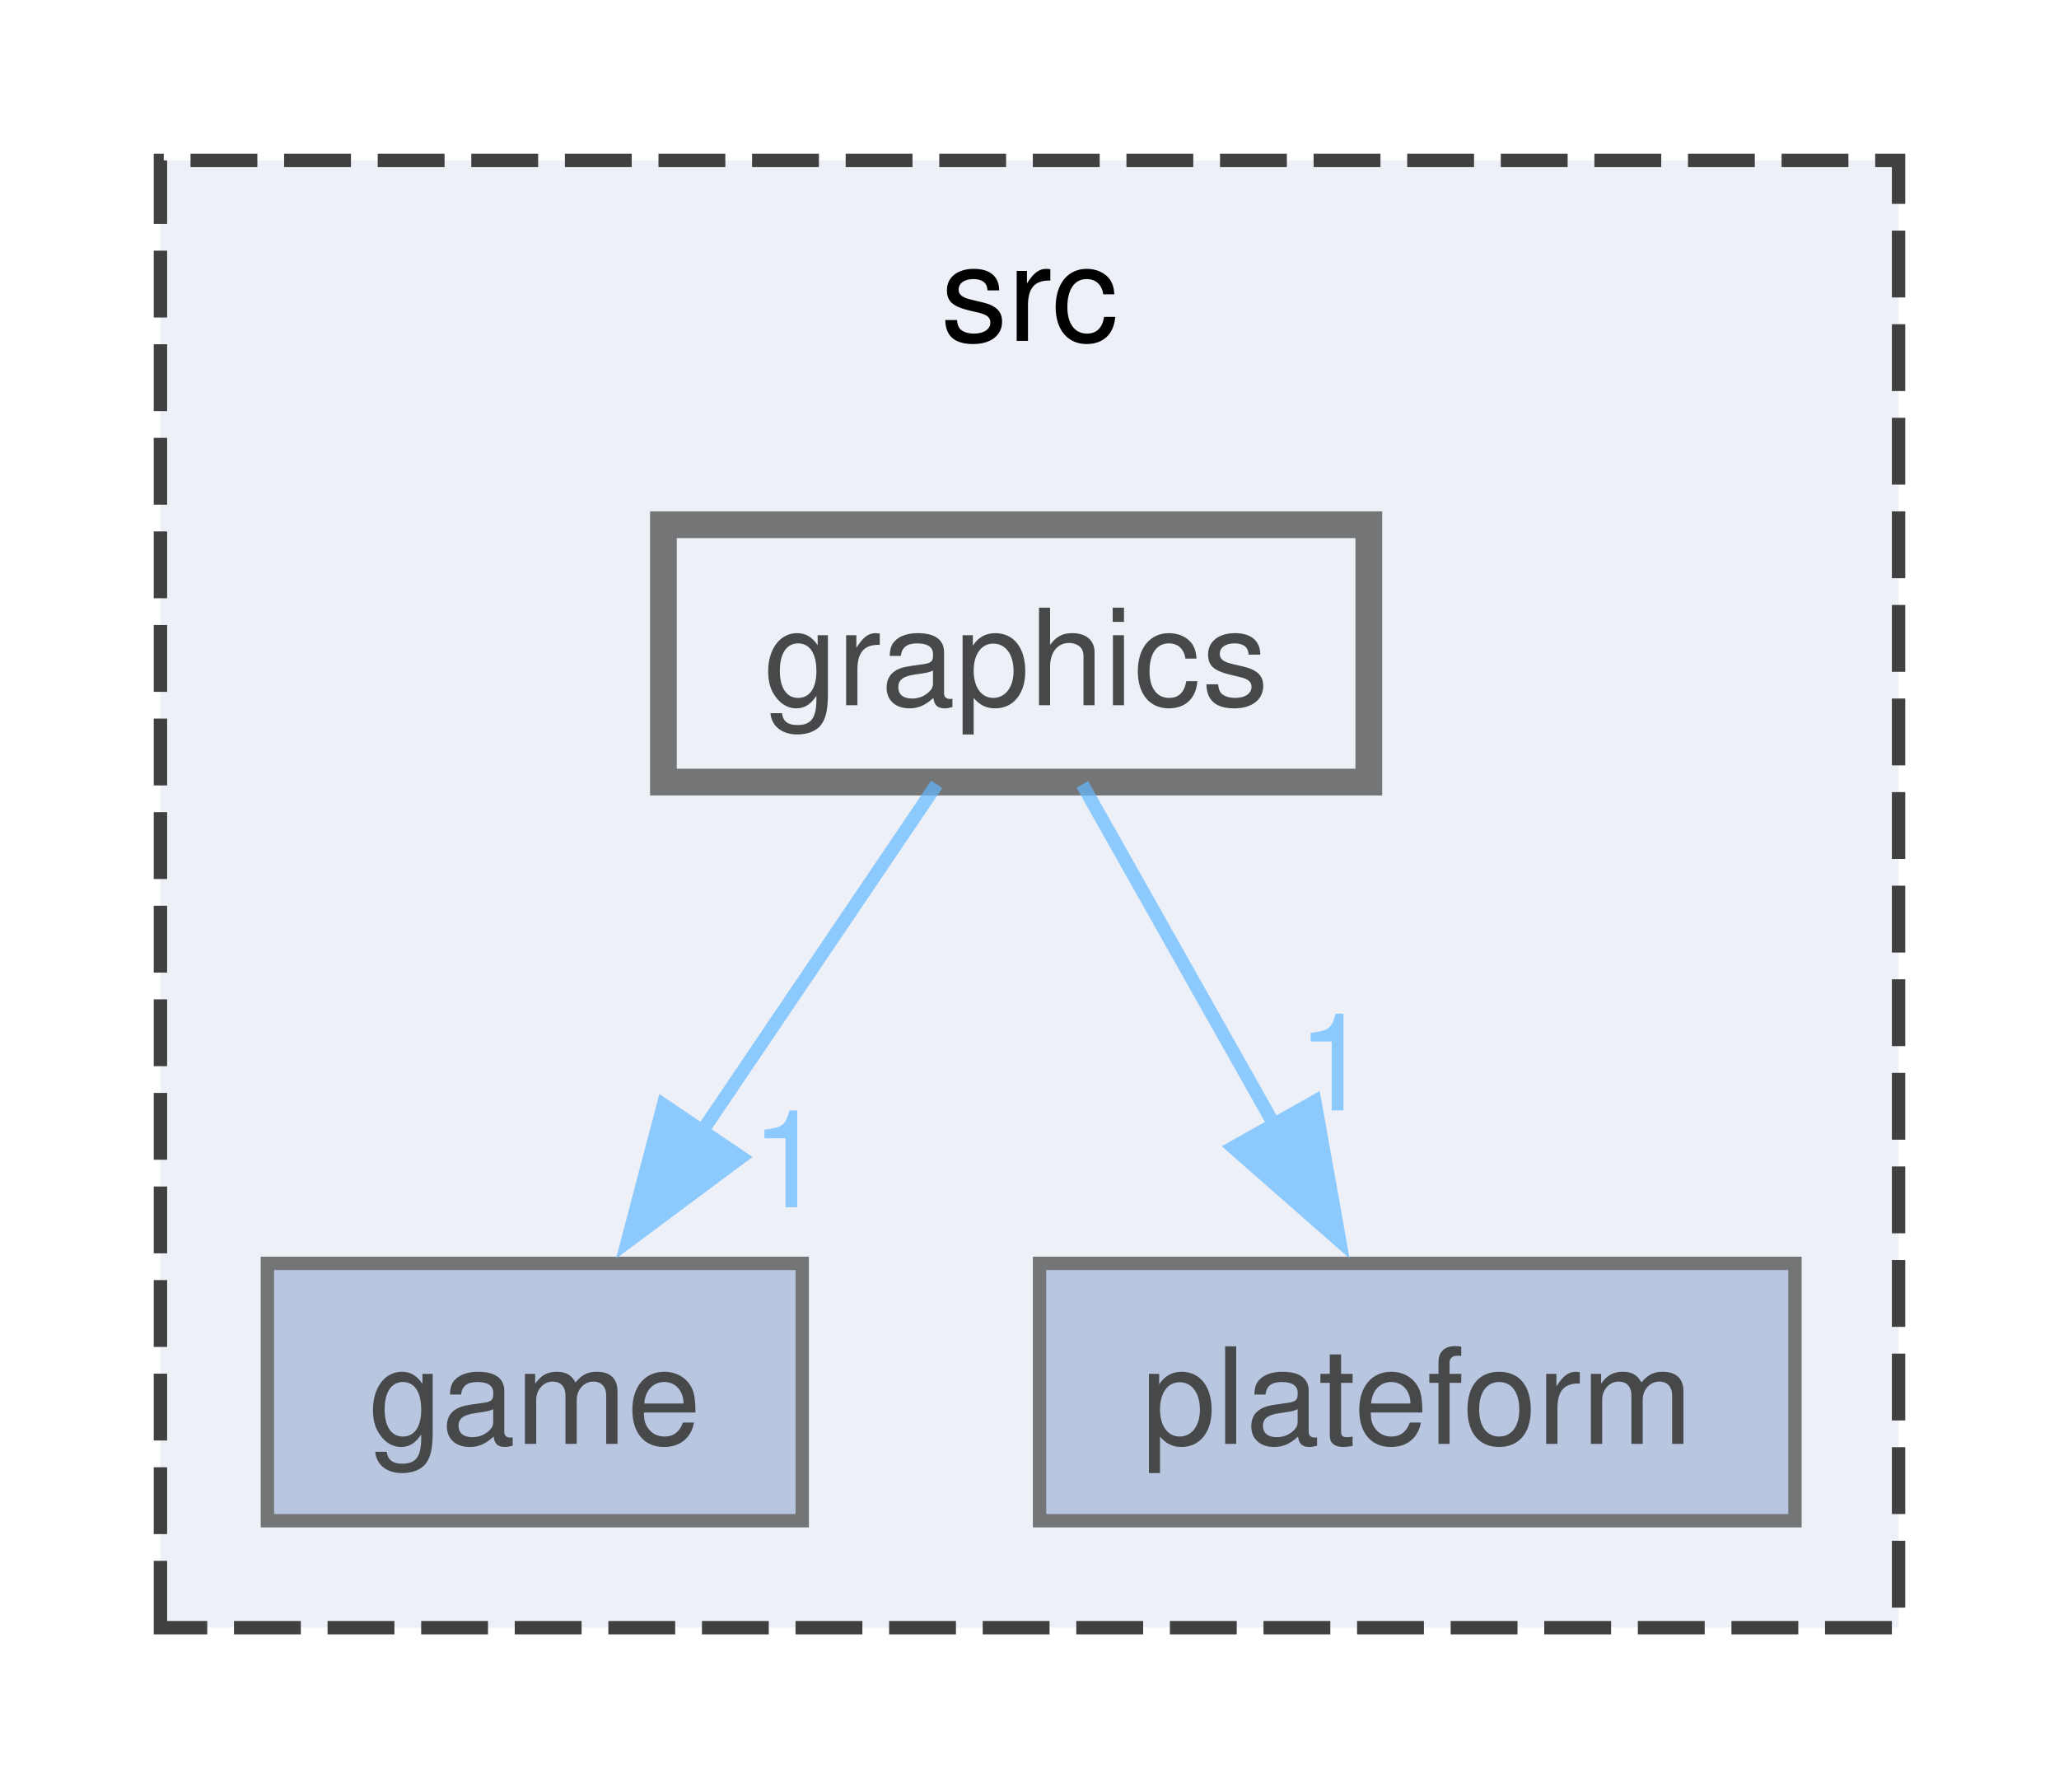
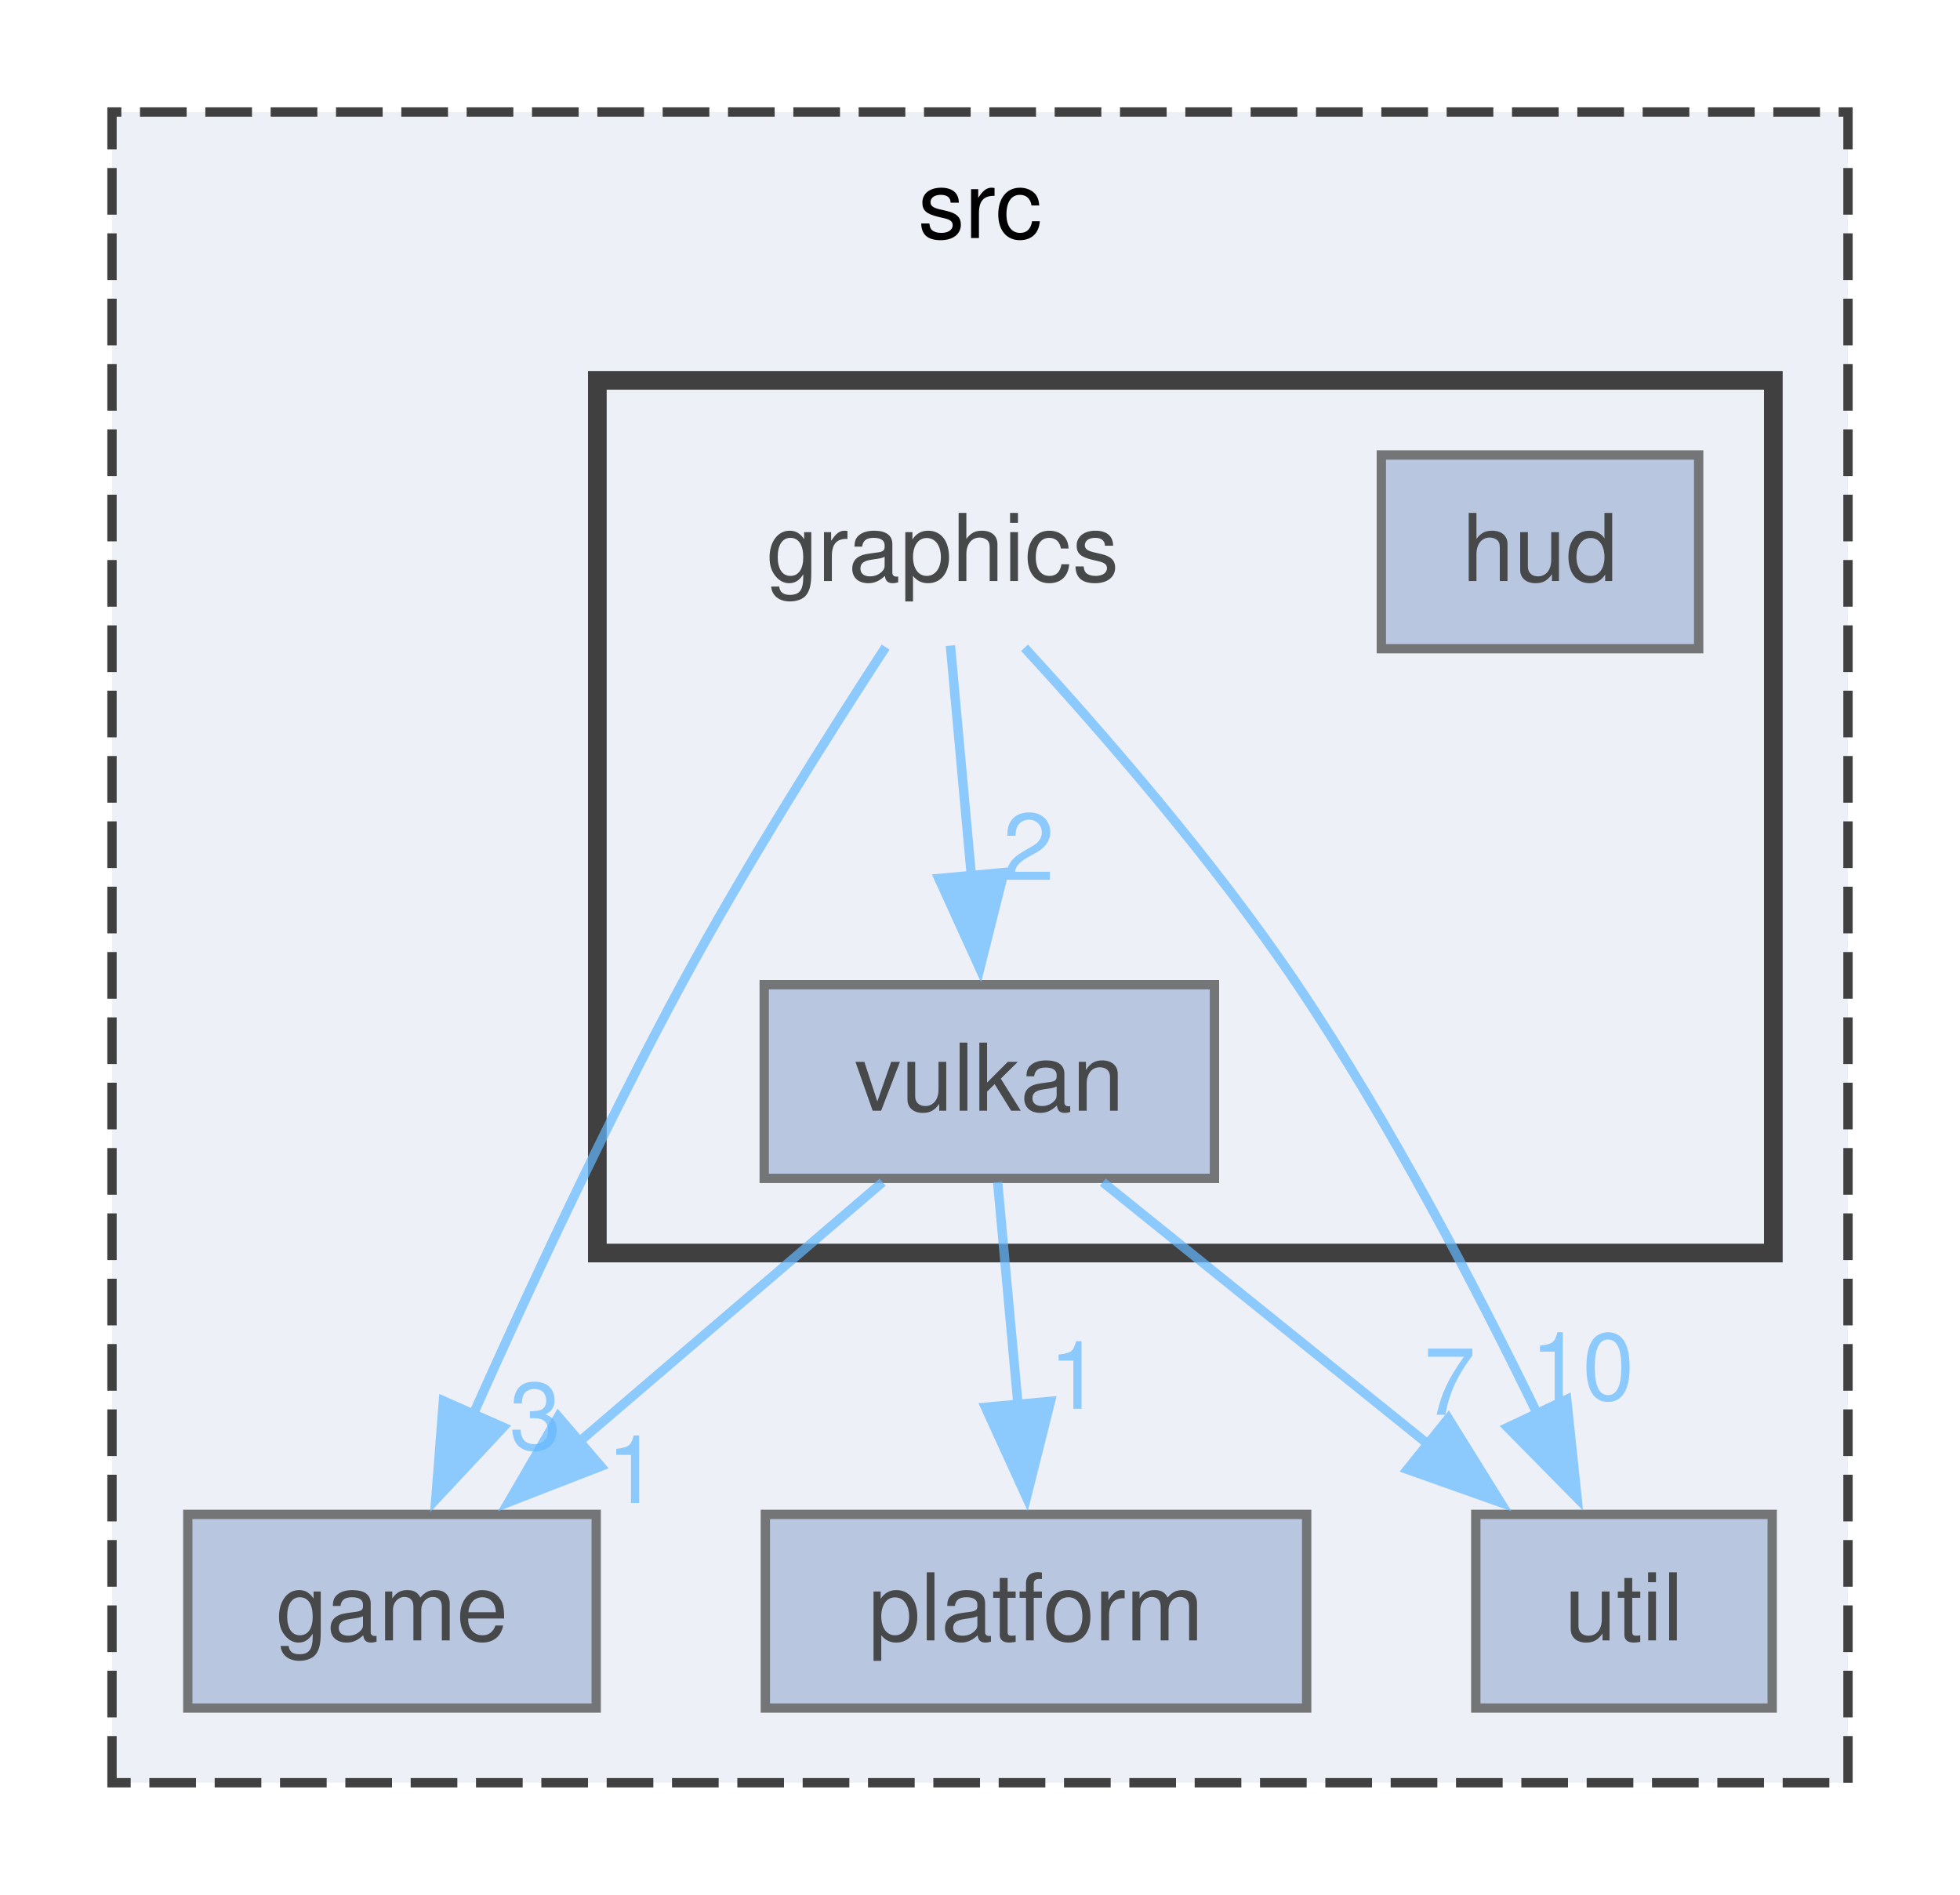
- <svg xmlns="http://www.w3.org/2000/svg" xmlns:xlink="http://www.w3.org/1999/xlink" width="154pt" height="134pt" viewBox="0.00 0.00 154.00 134.00">
+ <svg xmlns="http://www.w3.org/2000/svg" xmlns:xlink="http://www.w3.org/1999/xlink" width="210pt" height="203pt" viewBox="0.00 0.00 210.00 203.00">
  <svg id="main" version="1.1" xml:space="preserve">
    <style type="text/css">
.node, .edge {opacity: 0.7;}
.node.selected, .edge.selected {opacity: 1;}
.edge:hover path { stroke: red; }
.edge:hover polygon { stroke: red; fill: red; }
</style>
    <svg id="graph" class="graph">
-       <g id="graph0" class="graph" transform="scale(1 1) rotate(0) translate(4 129.75)">
+       <g id="graph0" class="graph" transform="scale(1 1) rotate(0) translate(4 199)">
        <g id="clust1" class="cluster">
          <g id="a_clust1">
            <a xlink:href="dir_68267d1309a1af8e8297ef4c3efbcdba.html" target="_top" xlink:title="src">
-               <polygon fill="#edf0f7" stroke="#404040" stroke-dasharray="5,2" points="8,-8 8,-117.75 138,-117.75 138,-8 8,-8" />
-               <text xml:space="preserve" text-anchor="middle" x="73" y="-104.25" font-family="Helvetica,sans-Serif" font-size="10.00">src</text>
+               <polygon fill="#edf0f7" stroke="#404040" stroke-dasharray="5,2" points="8,-8 8,-187 194,-187 194,-8 8,-8" />
+               <text xml:space="preserve" text-anchor="middle" x="101" y="-173.5" font-family="Helvetica,sans-Serif" font-size="10.00">src</text>
+             </a>
+           </g>
+         </g>
+         <g id="clust2" class="cluster">
+           <g id="a_clust2">
+             <a xlink:href="dir_560415a5d2bc4999842279f4fc1debef.html" target="_top">
+               <polygon fill="#edf0f7" stroke="#404040" stroke-width="2" points="60,-64.75 60,-158.25 186,-158.25 186,-64.75 60,-64.75" />
            </a>
          </g>
        </g>
        <g id="node1" class="node">
          <g id="a_node1">
            <a xlink:href="dir_1699be727a800b1d059c6f7f2b91d2ee.html" target="_top" xlink:title="game">
-               <polygon fill="#a2b4d6" stroke="#404040" points="56,-35.25 16,-35.25 16,-16 56,-16 56,-35.25" />
-               <text xml:space="preserve" text-anchor="middle" x="36" y="-21.75" font-family="Helvetica,sans-Serif" font-size="10.00">game</text>
+               <polygon fill="#a2b4d6" stroke="#404040" points="59.88,-36.75 16.12,-36.75 16.12,-16 59.88,-16 59.88,-36.75" />
+               <text xml:space="preserve" text-anchor="middle" x="38" y="-23.25" font-family="Helvetica,sans-Serif" font-size="10.00">game</text>
            </a>
          </g>
        </g>
        <g id="node2" class="node">
          <g id="a_node2">
-             <a xlink:href="dir_27b4b50c90287fea0dfbde3e8768eb0d.html" target="_top" xlink:title="plateform">
-               <polygon fill="#a2b4d6" stroke="#404040" points="130.25,-35.25 73.75,-35.25 73.75,-16 130.25,-16 130.25,-35.25" />
-               <text xml:space="preserve" text-anchor="middle" x="102" y="-21.75" font-family="Helvetica,sans-Serif" font-size="10.00">plateform</text>
+             <a xlink:href="dir_b7878ad5ecbf2506f4125b9d34c97e45.html" target="_top" xlink:title="util">
+               <polygon fill="#a2b4d6" stroke="#404040" points="185.88,-36.75 154.12,-36.75 154.12,-16 185.88,-16 185.88,-36.75" />
+               <text xml:space="preserve" text-anchor="middle" x="170" y="-23.25" font-family="Helvetica,sans-Serif" font-size="10.00">util</text>
            </a>
          </g>
        </g>
        <g id="node3" class="node">
          <g id="a_node3">
-             <a xlink:href="dir_560415a5d2bc4999842279f4fc1debef.html" target="_top" xlink:title="graphics">
-               <polygon fill="#edf0f7" stroke="#404040" stroke-width="2" points="98.38,-90.5 45.62,-90.5 45.62,-71.25 98.38,-71.25 98.38,-90.5" />
-               <text xml:space="preserve" text-anchor="middle" x="72" y="-77" font-family="Helvetica,sans-Serif" font-size="10.00">graphics</text>
+             <a xlink:href="dir_4b68c2fef3e151b6b93d5e93b14f1857.html" target="_top" xlink:title="platform">
+               <polygon fill="#a2b4d6" stroke="#404040" points="136,-36.75 78,-36.75 78,-16 136,-16 136,-36.75" />
+               <text xml:space="preserve" text-anchor="middle" x="107" y="-23.25" font-family="Helvetica,sans-Serif" font-size="10.00">platform</text>
+             </a>
+           </g>
+         </g>
+         <g id="node4" class="node">
+           <text xml:space="preserve" text-anchor="middle" x="97" y="-136.75" font-family="Helvetica,sans-Serif" font-size="10.00">graphics</text>
+         </g>
+         <g id="edge2" class="edge">
+           <g id="a_edge2">
+             <a xlink:href="dir_000001_000000.html" target="_top">
+               <path fill="none" stroke="#63b8ff" d="M90.89,-129.67C84.99,-120.63 75.96,-106.37 69,-93.5 60.79,-78.32 52.55,-60.58 46.63,-47.31" />
+               <polygon fill="#63b8ff" stroke="#63b8ff" points="49.92,-46.09 42.69,-38.35 43.51,-48.91 49.92,-46.09" />
+             </a>
+           </g>
+           <g id="a_edge2-headlabel">
+             <a xlink:href="dir_000001_000000.html" target="_top" xlink:title="3">
+               <text xml:space="preserve" text-anchor="middle" x="53.35" y="-43.73" font-family="Helvetica,sans-Serif" font-size="10.00" fill="#63b8ff">3</text>
+             </a>
+           </g>
+         </g>
+         <g id="edge3" class="edge">
+           <g id="a_edge3">
+             <a xlink:href="dir_000001_000005.html" target="_top">
+               <path fill="none" stroke="#63b8ff" d="M105.77,-129.6C113.9,-120.74 126.06,-106.8 135,-93.5 144.97,-78.68 154.32,-60.7 160.85,-47.24" />
+               <polygon fill="#63b8ff" stroke="#63b8ff" points="163.86,-49.06 164.97,-38.52 157.53,-46.07 163.86,-49.06" />
+             </a>
+           </g>
+           <g id="a_edge3-headlabel">
+             <a xlink:href="dir_000001_000005.html" target="_top" xlink:title="10">
+               <text xml:space="preserve" text-anchor="middle" x="165.54" y="-49.03" font-family="Helvetica,sans-Serif" font-size="10.00" fill="#63b8ff">10</text>
+             </a>
+           </g>
+         </g>
+         <g id="node6" class="node">
+           <g id="a_node6">
+             <a xlink:href="dir_0bc3596c2139e6a58595d547fb9aac89.html" target="_top" xlink:title="vulkan">
+               <polygon fill="#a2b4d6" stroke="#404040" points="126.12,-93.5 77.88,-93.5 77.88,-72.75 126.12,-72.75 126.12,-93.5" />
+               <text xml:space="preserve" text-anchor="middle" x="102" y="-80" font-family="Helvetica,sans-Serif" font-size="10.00">vulkan</text>
            </a>
          </g>
        </g>
        <g id="edge1" class="edge">
          <g id="a_edge1">
-             <a xlink:href="dir_000001_000000.html" target="_top">
-               <path fill="none" stroke="#63b8ff" d="M66.06,-71.08C61.29,-64.03 54.44,-53.9 48.48,-45.08" />
-               <polygon fill="#63b8ff" stroke="#63b8ff" points="51.42,-43.19 42.92,-36.86 45.62,-47.11 51.42,-43.19" />
+             <a xlink:href="dir_000001_000006.html" target="_top">
+               <path fill="none" stroke="#63b8ff" d="M97.83,-129.83C98.44,-123.06 99.32,-113.52 100.1,-104.91" />
+               <polygon fill="#63b8ff" stroke="#63b8ff" points="103.56,-105.52 100.98,-95.24 96.59,-104.88 103.56,-105.52" />
            </a>
          </g>
          <g id="a_edge1-headlabel">
-             <a xlink:href="dir_000001_000000.html" target="_top" xlink:title="1">
-               <text xml:space="preserve" text-anchor="middle" x="54.94" y="-39.45" font-family="Helvetica,sans-Serif" font-size="10.00" fill="#63b8ff">1</text>
+             <a xlink:href="dir_000001_000006.html" target="_top" xlink:title="2">
+               <text xml:space="preserve" text-anchor="middle" x="106.2" y="-104.72" font-family="Helvetica,sans-Serif" font-size="10.00" fill="#63b8ff">2</text>
            </a>
          </g>
        </g>
-         <g id="edge2" class="edge">
-           <g id="a_edge2">
-             <a xlink:href="dir_000001_000002.html" target="_top">
-               <path fill="none" stroke="#63b8ff" d="M76.95,-71.08C80.88,-64.11 86.51,-54.12 91.44,-45.37" />
-               <polygon fill="#63b8ff" stroke="#63b8ff" points="94.34,-47.36 96.2,-36.93 88.24,-43.92 94.34,-47.36" />
+         <g id="node5" class="node">
+           <g id="a_node5">
+             <a xlink:href="dir_a817470f0de3adabf9de68029af8bbc3.html" target="_top" xlink:title="hud">
+               <polygon fill="#a2b4d6" stroke="#404040" points="178,-150.25 144,-150.25 144,-129.5 178,-129.5 178,-150.25" />
+               <text xml:space="preserve" text-anchor="middle" x="161" y="-136.75" font-family="Helvetica,sans-Serif" font-size="10.00">hud</text>
            </a>
          </g>
-           <g id="a_edge2-headlabel">
-             <a xlink:href="dir_000001_000002.html" target="_top" xlink:title="1">
-               <text xml:space="preserve" text-anchor="middle" x="95.79" y="-46.69" font-family="Helvetica,sans-Serif" font-size="10.00" fill="#63b8ff">1</text>
+         </g>
+         <g id="edge4" class="edge">
+           <g id="a_edge4">
+             <a xlink:href="dir_000006_000000.html" target="_top">
+               <path fill="none" stroke="#63b8ff" d="M90.56,-72.34C81.55,-64.63 68.77,-53.7 58.07,-44.54" />
+               <polygon fill="#63b8ff" stroke="#63b8ff" points="60.37,-41.9 50.49,-38.06 55.82,-47.22 60.37,-41.9" />
+             </a>
+           </g>
+           <g id="a_edge4-headlabel">
+             <a xlink:href="dir_000006_000000.html" target="_top" xlink:title="1">
+               <text xml:space="preserve" text-anchor="middle" x="63.79" y="-37.97" font-family="Helvetica,sans-Serif" font-size="10.00" fill="#63b8ff">1</text>
+             </a>
+           </g>
+         </g>
+         <g id="edge6" class="edge">
+           <g id="a_edge6">
+             <a xlink:href="dir_000006_000005.html" target="_top">
+               <path fill="none" stroke="#63b8ff" d="M114.16,-72.34C123.83,-64.55 137.58,-53.47 149.02,-44.26" />
+               <polygon fill="#63b8ff" stroke="#63b8ff" points="151.18,-47.03 156.77,-38.03 146.79,-41.57 151.18,-47.03" />
+             </a>
+           </g>
+           <g id="a_edge6-headlabel">
+             <a xlink:href="dir_000006_000005.html" target="_top" xlink:title="7">
+               <text xml:space="preserve" text-anchor="middle" x="151.33" y="-47.42" font-family="Helvetica,sans-Serif" font-size="10.00" fill="#63b8ff">7</text>
+             </a>
+           </g>
+         </g>
+         <g id="edge5" class="edge">
+           <g id="a_edge5">
+             <a xlink:href="dir_000006_000003.html" target="_top">
+               <path fill="none" stroke="#63b8ff" d="M102.89,-72.34C103.5,-65.72 104.32,-56.72 105.07,-48.52" />
+               <polygon fill="#63b8ff" stroke="#63b8ff" points="108.55,-48.86 105.98,-38.59 101.58,-48.23 108.55,-48.86" />
+             </a>
+           </g>
+           <g id="a_edge5-headlabel">
+             <a xlink:href="dir_000006_000003.html" target="_top" xlink:title="1">
+               <text xml:space="preserve" text-anchor="middle" x="111.19" y="-48.07" font-family="Helvetica,sans-Serif" font-size="10.00" fill="#63b8ff">1</text>
            </a>
          </g>
        </g>
      </g>
    </svg>
  </svg>
  <style type="text/css">

[data-mouse-over-selected='false'] { opacity: 0.7; }
[data-mouse-over-selected='true']  { opacity: 1.0; }

</style>
</svg>
